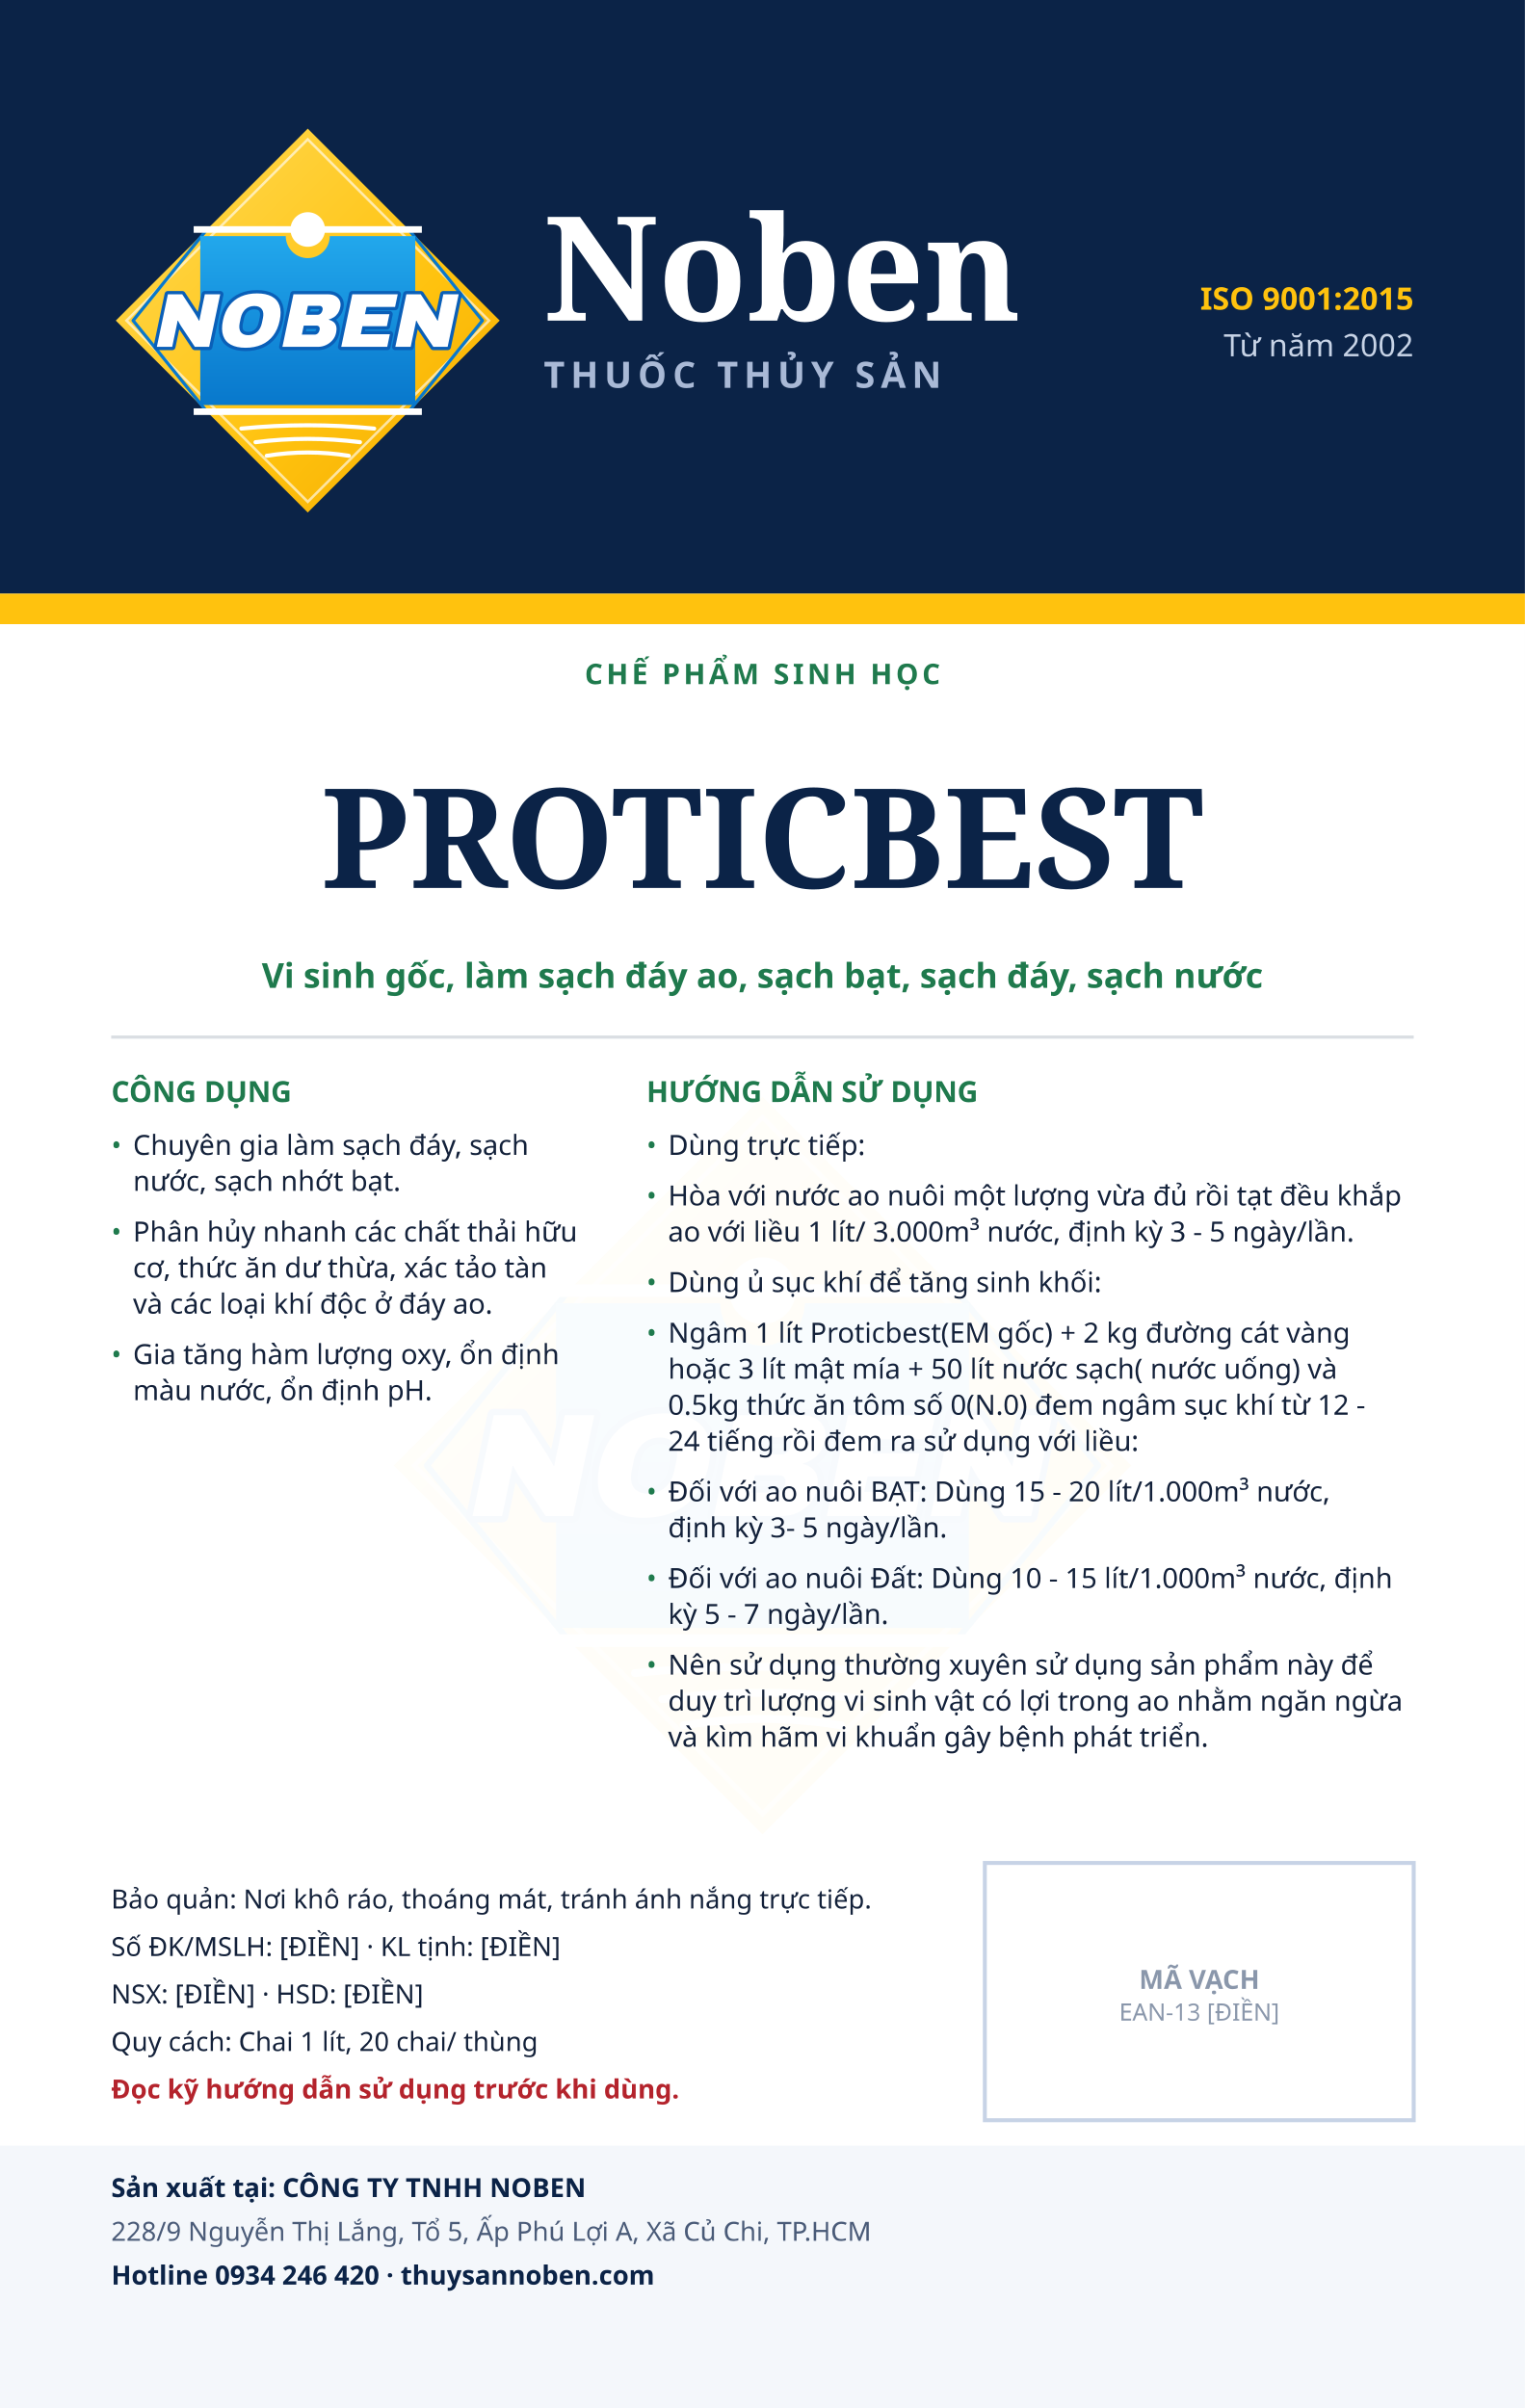
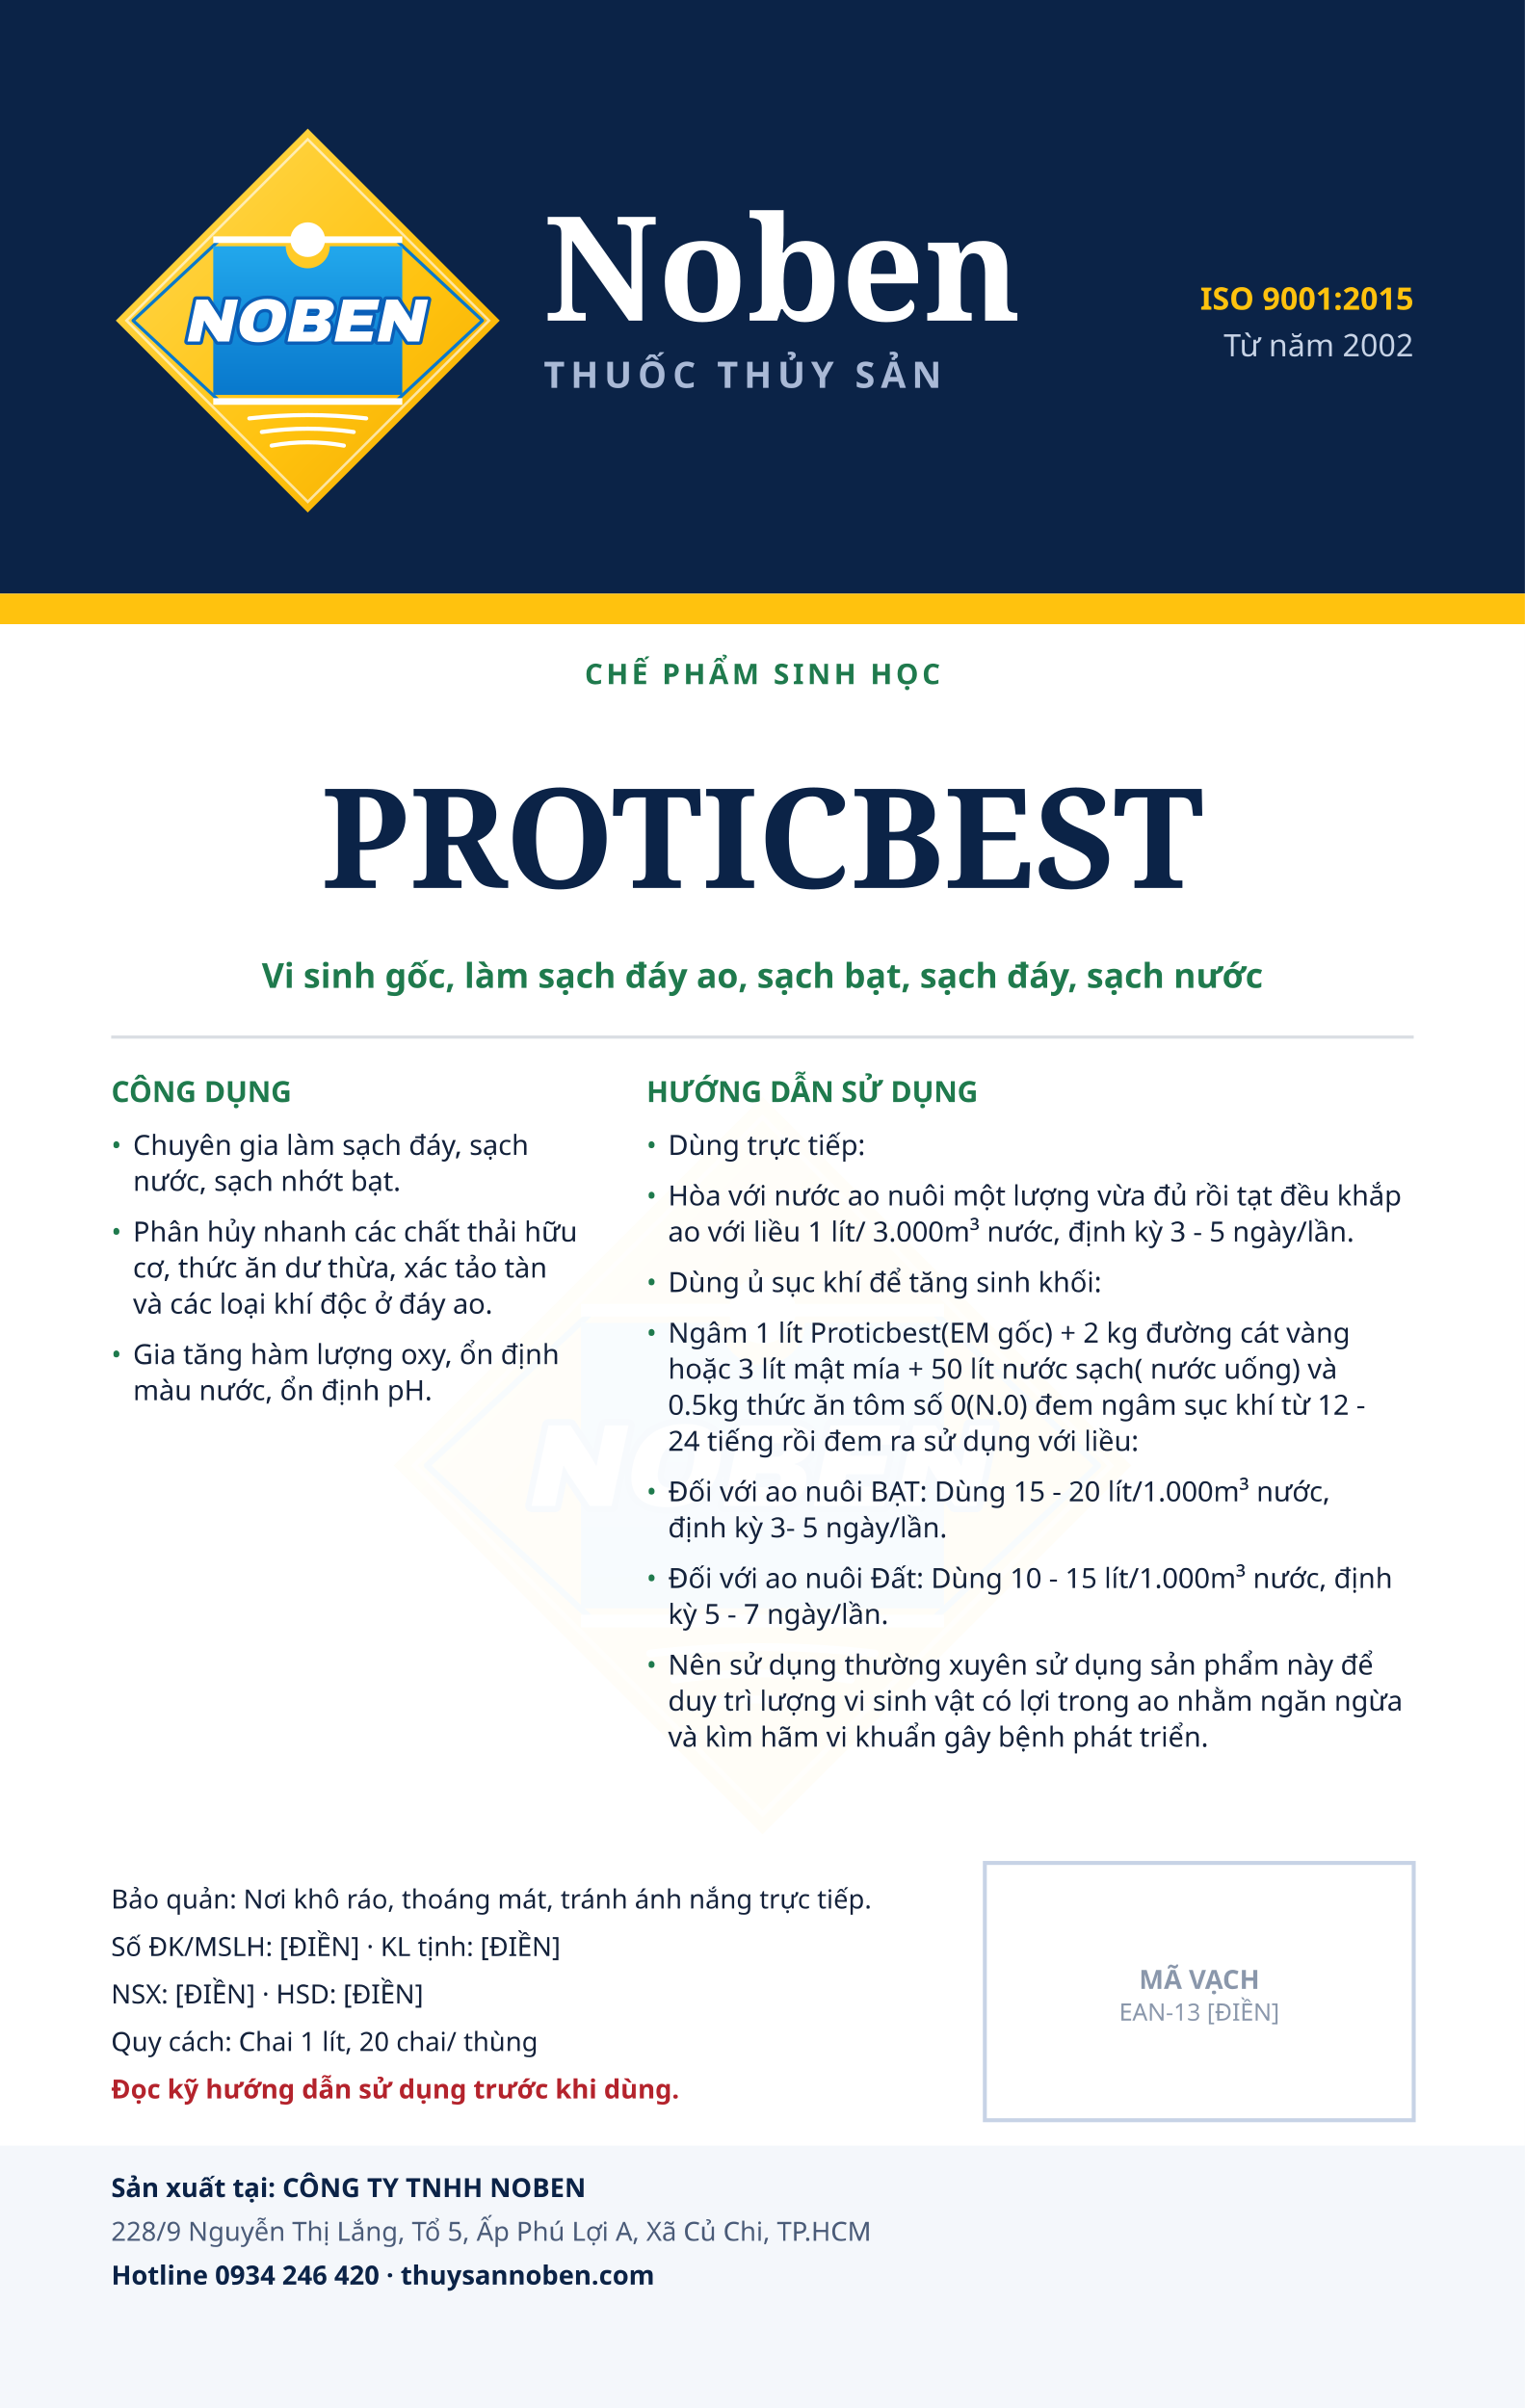
<svg xmlns="http://www.w3.org/2000/svg" xmlns:xlink="http://www.w3.org/1999/xlink" width="96mm" height="151.62mm" viewBox="-3 -3 96 151.62" data-trim="90 145.62" data-tran-le="3" data-an-toan="4">
  <defs>
    <clipPath id="nb-trang-giua">
      <rect x="0" y="36.29" width="90" height="95.81" />
    </clipPath>
  </defs>
  <g id="nen">
    <rect x="-3" y="-3" width="96" height="151.62" fill="#ffffff" />
    <rect x="-3" y="132.1" width="96" height="16.52" fill="#f4f7fb" />
    <g opacity="0.035" clip-path="url(#nb-trang-giua)">
      <use href="#nb-mark-art" xlink:href="#nb-mark-art" transform="translate(21.23 65.51) scale(0.09286)" />
    </g>
  </g>
  <g id="dai-thuong-hieu" data-khung="31.23 0 54.77 34.38">
    <rect x="-3" y="-3" width="96" height="37.38" fill="#0b2347" />
    <rect x="-3" y="34.38" width="96" height="1.92" fill="#ffc20e" />
    <text font-family="'Playfair Display ExtraBold', 'Playfair Display', serif" font-weight="800" font-size="9.14" fill="#ffffff" x="31.23" y="17.19">Noben</text>
    <text font-family="'Be Vietnam Pro SemiBold', 'Be Vietnam Pro', sans-serif" font-weight="600" font-size="2.29" fill="#a9b9d6" letter-spacing="0.37" x="31.23" y="21.42">THUỐC THỦY SẢN</text>
    <text font-family="'Be Vietnam Pro SemiBold', 'Be Vietnam Pro', sans-serif" font-weight="600" font-size="1.96" fill="#ffc20e" text-anchor="end" x="86" y="16.5">ISO 9001:2015</text>
    <text font-family="'Be Vietnam Pro', sans-serif" font-weight="400" font-size="1.96" fill="#c7d3e6" text-anchor="end" x="86" y="19.44">Từ năm 2002</text>
  </g>
  <g id="logo">
    <g transform="translate(4 4.81) scale(0.04834)">
      <g id="nb-mark-art">
        <defs>
          <linearGradient id="nb-g" x1="0" y1="0" x2="1" y2="1">
            <stop offset="0" stop-color="#ffdb57" />
            <stop offset=".618" stop-color="#ffc20e" />
            <stop offset="1" stop-color="#f2a900" />
          </linearGradient>
          <linearGradient id="nb-b" x1="0" y1="0" x2="0" y2="1">
            <stop offset="0" stop-color="#22a8ec" />
            <stop offset=".618" stop-color="#1289d8" />
            <stop offset="1" stop-color="#0878cc" />
          </linearGradient>
        </defs>
        <path d="M256 6 L506 256 L256 506 L6 256 Z" fill="url(#nb-g)" />
        <path d="M256 19.93 L492.07 256 L256 492.07 L19.93 256 Z" fill="none" stroke="#fff" stroke-opacity=".618" stroke-width="3.29" />
-         <path d="M387.36 137.36 L483.46 256 L387.36 374.64 M124.64 137.36 L28.54 256 L124.64 374.64" fill="none" stroke="#0878cc" stroke-width="4.18" stroke-linejoin="round" stroke-linecap="round" />
-         <path d="M107.42 137.36 H404.58 M107.42 374.64 H404.58" stroke="#fff" stroke-width="8.61" />
-         <path d="M116.03 145.97 H227.33 A28.67 28.67 0 0 0 284.67 145.97 H395.97 V366.03 H116.03 Z" fill="url(#nb-b)" />
-         <circle cx="256" cy="137.36" r="22.54" fill="#fff" />
-         <g transform="translate(52.1 290.22) scale(1.08111)">
-           <path d="M6.808 0.0 20.1 -63.296H37.396L52.312 -40.572Q52.947 -39.652 53.96 -37.904Q54.973 -36.156 56.022 -34.362Q57.071 -32.568 57.575 -31.464L58.074 -31.648Q58.523 -34.224 59.054 -36.754Q59.586 -39.284 59.856 -40.572L64.628 -63.296H83.12L69.828 0.0H52.624L35.765 -25.3Q34.587 -27.14 33.802 -28.658Q33.017 -30.176 32.295 -31.556L31.796 -31.372Q31.521 -29.624 31.154 -27.876Q30.787 -26.128 30.613 -25.3L25.3 0.0Z M113.676 1.104Q102.912 1.104 96.049 -2.576Q89.186 -6.256 86.674 -13.57Q84.162 -20.884 86.422 -31.648Q88.702 -42.504 94.276 -49.772Q99.85 -57.04 108.259 -60.72Q116.668 -64.4 127.432 -64.4Q138.288 -64.4 145.151 -60.72Q152.014 -57.04 154.536 -49.772Q157.058 -42.504 154.778 -31.648Q152.518 -20.884 146.934 -13.57Q141.35 -6.256 132.941 -2.576Q124.532 1.104 113.676 1.104ZM116.864 -14.076Q120.176 -14.076 122.928 -15.134Q125.68 -16.192 127.788 -18.124Q129.896 -20.056 131.294 -22.77Q132.692 -25.484 133.368 -28.704L134.604 -34.592Q135.281 -37.812 135.022 -40.526Q134.764 -43.24 133.468 -45.172Q132.172 -47.104 129.864 -48.162Q127.556 -49.22 124.244 -49.22Q120.932 -49.22 118.18 -48.162Q115.428 -47.104 113.366 -45.172Q111.304 -43.24 109.906 -40.526Q108.509 -37.812 107.832 -34.592L106.596 -28.704Q105.92 -25.484 106.178 -22.77Q106.436 -20.056 107.686 -18.124Q108.936 -16.192 111.244 -15.134Q113.552 -14.076 116.864 -14.076Z M158.08 0.0 171.372 -63.296H213.508Q218.292 -63.296 221.833 -61.318Q225.373 -59.34 227.031 -55.844Q228.689 -52.348 227.723 -47.748Q226.757 -43.148 224.667 -40.204Q222.577 -37.26 219.827 -35.558Q217.078 -33.856 214.052 -33.028L213.975 -32.66Q217.132 -31.924 219.469 -30.13Q221.807 -28.336 222.786 -25.116Q223.766 -21.896 222.704 -16.836Q221.641 -11.776 218.365 -8.004Q215.089 -4.232 210.504 -2.116Q205.92 0.0 200.768 0.0ZM181.503 -14.72H196.959Q199.075 -14.72 200.672 -16.192Q202.269 -17.664 202.888 -20.608Q203.177 -21.988 202.821 -23.138Q202.464 -24.288 201.542 -24.932Q200.619 -25.576 199.239 -25.576H183.783ZM186.526 -38.64H200.51Q201.982 -38.64 203.139 -39.33Q204.296 -40.02 205.165 -41.308Q206.033 -42.596 206.439 -44.528Q206.864 -46.552 205.783 -47.978Q204.703 -49.404 202.771 -49.404H188.787Z M228.932 0.0 242.224 -63.296H296.964L293.776 -48.116H259.368L257.533 -39.376H286.973L283.92 -24.84H254.48L252.452 -15.18H287.504L284.316 0.0Z M294.08 0.0 307.372 -63.296H324.668L339.584 -40.572Q340.219 -39.652 341.232 -37.904Q342.245 -36.156 343.294 -34.362Q344.343 -32.568 344.847 -31.464L345.346 -31.648Q345.795 -34.224 346.326 -36.754Q346.858 -39.284 347.128 -40.572L351.9 -63.296H370.392L357.1 0.0H339.896L323.037 -25.3Q321.859 -27.14 321.074 -28.658Q320.289 -30.176 319.567 -31.556L319.068 -31.372Q318.793 -29.624 318.426 -27.876Q318.059 -26.128 317.885 -25.3L312.572 0.0Z" fill="none" stroke="#0a5fb8" stroke-width="7.96" stroke-linejoin="round" />
+         <path d="M370.48 150.62 L483.46 256 L370.48 361.38 M141.52 150.62 L28.54 256 L141.52 361.38" fill="none" stroke="#0878cc" stroke-width="4.18" stroke-linejoin="round" stroke-linecap="round" />
+         <path d="M132.91 150.62 H379.09 M132.91 361.38 H379.09" stroke="#fff" stroke-width="8.61" />
+         <path d="M132.91 159.23 H227.33 A28.67 28.67 0 0 0 284.67 159.23 H379.09 V352.77 H132.91 Z" fill="url(#nb-b)" />
+         <circle cx="256" cy="150.62" r="22.54" fill="#fff" />
+         <g transform="translate(93.56 283.26) scale(0.8613)">
+           <path d="M6.808 0.0 20.1 -63.296H37.396L52.312 -40.572Q52.947 -39.652 53.96 -37.904Q54.973 -36.156 56.022 -34.362Q57.071 -32.568 57.575 -31.464L58.074 -31.648Q58.523 -34.224 59.054 -36.754Q59.586 -39.284 59.856 -40.572L64.628 -63.296H83.12L69.828 0.0H52.624L35.765 -25.3Q34.587 -27.14 33.802 -28.658Q33.017 -30.176 32.295 -31.556L31.796 -31.372Q31.521 -29.624 31.154 -27.876Q30.787 -26.128 30.613 -25.3L25.3 0.0Z M113.676 1.104Q102.912 1.104 96.049 -2.576Q89.186 -6.256 86.674 -13.57Q84.162 -20.884 86.422 -31.648Q88.702 -42.504 94.276 -49.772Q99.85 -57.04 108.259 -60.72Q116.668 -64.4 127.432 -64.4Q138.288 -64.4 145.151 -60.72Q152.014 -57.04 154.536 -49.772Q157.058 -42.504 154.778 -31.648Q152.518 -20.884 146.934 -13.57Q141.35 -6.256 132.941 -2.576Q124.532 1.104 113.676 1.104ZM116.864 -14.076Q120.176 -14.076 122.928 -15.134Q125.68 -16.192 127.788 -18.124Q129.896 -20.056 131.294 -22.77Q132.692 -25.484 133.368 -28.704L134.604 -34.592Q135.281 -37.812 135.022 -40.526Q134.764 -43.24 133.468 -45.172Q132.172 -47.104 129.864 -48.162Q127.556 -49.22 124.244 -49.22Q120.932 -49.22 118.18 -48.162Q115.428 -47.104 113.366 -45.172Q111.304 -43.24 109.906 -40.526Q108.509 -37.812 107.832 -34.592L106.596 -28.704Q105.92 -25.484 106.178 -22.77Q106.436 -20.056 107.686 -18.124Q108.936 -16.192 111.244 -15.134Q113.552 -14.076 116.864 -14.076Z M158.08 0.0 171.372 -63.296H213.508Q218.292 -63.296 221.833 -61.318Q225.373 -59.34 227.031 -55.844Q228.689 -52.348 227.723 -47.748Q226.757 -43.148 224.667 -40.204Q222.577 -37.26 219.827 -35.558Q217.078 -33.856 214.052 -33.028L213.975 -32.66Q217.132 -31.924 219.469 -30.13Q221.807 -28.336 222.786 -25.116Q223.766 -21.896 222.704 -16.836Q221.641 -11.776 218.365 -8.004Q215.089 -4.232 210.504 -2.116Q205.92 0.0 200.768 0.0ZM181.503 -14.72H196.959Q199.075 -14.72 200.672 -16.192Q202.269 -17.664 202.888 -20.608Q203.177 -21.988 202.821 -23.138Q202.464 -24.288 201.542 -24.932Q200.619 -25.576 199.239 -25.576H183.783ZM186.526 -38.64H200.51Q201.982 -38.64 203.139 -39.33Q204.296 -40.02 205.165 -41.308Q206.033 -42.596 206.439 -44.528Q206.864 -46.552 205.783 -47.978Q204.703 -49.404 202.771 -49.404H188.787Z M228.932 0.0 242.224 -63.296H296.964L293.776 -48.116H259.368L257.533 -39.376H286.973L283.92 -24.84H254.48L252.452 -15.18H287.504L284.316 0.0Z M294.08 0.0 307.372 -63.296H324.668L339.584 -40.572Q340.219 -39.652 341.232 -37.904Q342.245 -36.156 343.294 -34.362Q344.343 -32.568 344.847 -31.464L345.346 -31.648Q345.795 -34.224 346.326 -36.754Q346.858 -39.284 347.128 -40.572L351.9 -63.296H370.392L357.1 0.0H339.896L323.037 -25.3Q321.859 -27.14 321.074 -28.658Q320.289 -30.176 319.567 -31.556L319.068 -31.372Q318.793 -29.624 318.426 -27.876Q318.059 -26.128 317.885 -25.3L312.572 0.0Z" fill="none" stroke="#0a5fb8" stroke-width="10" stroke-linejoin="round" />
          <path d="M6.808 0.0 20.1 -63.296H37.396L52.312 -40.572Q52.947 -39.652 53.96 -37.904Q54.973 -36.156 56.022 -34.362Q57.071 -32.568 57.575 -31.464L58.074 -31.648Q58.523 -34.224 59.054 -36.754Q59.586 -39.284 59.856 -40.572L64.628 -63.296H83.12L69.828 0.0H52.624L35.765 -25.3Q34.587 -27.14 33.802 -28.658Q33.017 -30.176 32.295 -31.556L31.796 -31.372Q31.521 -29.624 31.154 -27.876Q30.787 -26.128 30.613 -25.3L25.3 0.0Z M113.676 1.104Q102.912 1.104 96.049 -2.576Q89.186 -6.256 86.674 -13.57Q84.162 -20.884 86.422 -31.648Q88.702 -42.504 94.276 -49.772Q99.85 -57.04 108.259 -60.72Q116.668 -64.4 127.432 -64.4Q138.288 -64.4 145.151 -60.72Q152.014 -57.04 154.536 -49.772Q157.058 -42.504 154.778 -31.648Q152.518 -20.884 146.934 -13.57Q141.35 -6.256 132.941 -2.576Q124.532 1.104 113.676 1.104ZM116.864 -14.076Q120.176 -14.076 122.928 -15.134Q125.68 -16.192 127.788 -18.124Q129.896 -20.056 131.294 -22.77Q132.692 -25.484 133.368 -28.704L134.604 -34.592Q135.281 -37.812 135.022 -40.526Q134.764 -43.24 133.468 -45.172Q132.172 -47.104 129.864 -48.162Q127.556 -49.22 124.244 -49.22Q120.932 -49.22 118.18 -48.162Q115.428 -47.104 113.366 -45.172Q111.304 -43.24 109.906 -40.526Q108.509 -37.812 107.832 -34.592L106.596 -28.704Q105.92 -25.484 106.178 -22.77Q106.436 -20.056 107.686 -18.124Q108.936 -16.192 111.244 -15.134Q113.552 -14.076 116.864 -14.076Z M158.08 0.0 171.372 -63.296H213.508Q218.292 -63.296 221.833 -61.318Q225.373 -59.34 227.031 -55.844Q228.689 -52.348 227.723 -47.748Q226.757 -43.148 224.667 -40.204Q222.577 -37.26 219.827 -35.558Q217.078 -33.856 214.052 -33.028L213.975 -32.66Q217.132 -31.924 219.469 -30.13Q221.807 -28.336 222.786 -25.116Q223.766 -21.896 222.704 -16.836Q221.641 -11.776 218.365 -8.004Q215.089 -4.232 210.504 -2.116Q205.92 0.0 200.768 0.0ZM181.503 -14.72H196.959Q199.075 -14.72 200.672 -16.192Q202.269 -17.664 202.888 -20.608Q203.177 -21.988 202.821 -23.138Q202.464 -24.288 201.542 -24.932Q200.619 -25.576 199.239 -25.576H183.783ZM186.526 -38.64H200.51Q201.982 -38.64 203.139 -39.33Q204.296 -40.02 205.165 -41.308Q206.033 -42.596 206.439 -44.528Q206.864 -46.552 205.783 -47.978Q204.703 -49.404 202.771 -49.404H188.787Z M228.932 0.0 242.224 -63.296H296.964L293.776 -48.116H259.368L257.533 -39.376H286.973L283.92 -24.84H254.48L252.452 -15.18H287.504L284.316 0.0Z M294.08 0.0 307.372 -63.296H324.668L339.584 -40.572Q340.219 -39.652 341.232 -37.904Q342.245 -36.156 343.294 -34.362Q344.343 -32.568 344.847 -31.464L345.346 -31.648Q345.795 -34.224 346.326 -36.754Q346.858 -39.284 347.128 -40.572L351.9 -63.296H370.392L357.1 0.0H339.896L323.037 -25.3Q321.859 -27.14 321.074 -28.658Q320.289 -30.176 319.567 -31.556L319.068 -31.372Q318.793 -29.624 318.426 -27.876Q318.059 -26.128 317.885 -25.3L312.572 0.0Z" fill="#fff" />
        </g>
-         <path d="M169.5 396.67 Q256 388.06 342.5 396.67 M188 414.39 Q256 405.78 324 414.39 M202.54 432.12 Q256 423.5 309.46 432.12" fill="none" stroke="#fff" stroke-width="5.32" stroke-linecap="round" />
+         <path d="M179.92 383.41 Q256 374.8 332.08 383.41 M196.19 401.13 Q256 392.52 315.81 401.13 M208.98 418.85 Q256 410.24 303.02 418.85" fill="none" stroke="#fff" stroke-width="5.32" stroke-linecap="round" />
      </g>
    </g>
  </g>
  <g id="ten-san-pham" data-khung="4 36.29 82 27.96">
    <text font-family="'Be Vietnam Pro SemiBold', 'Be Vietnam Pro', sans-serif" font-weight="600" font-size="1.8" fill="#1f7a4d" text-anchor="middle" letter-spacing="0.22">
      <tspan x="45" y="40.08">CHẾ PHẨM SINH HỌC</tspan>
    </text>
    <text font-family="'Playfair Display ExtraBold', 'Playfair Display', serif" font-weight="800" font-size="8.74" fill="#0b2347" text-anchor="middle">
      <tspan x="45" y="52.91">PROTICBEST</tspan>
    </text>
    <text font-family="'Be Vietnam Pro SemiBold', 'Be Vietnam Pro', sans-serif" font-weight="600" font-size="2.16" fill="#1f7a4d" text-anchor="middle">
      <tspan x="45" y="59.2">Vi sinh gốc, làm sạch đáy ao, sạch bạt, sạch đáy, sạch nước</tspan>
    </text>
  </g>
  <g id="cong-dung" data-khung="4 64.26 29.85 21.38">
    <line x1="4" y1="62.3" x2="86" y2="62.3" stroke="#0b2347" stroke-opacity="0.15" stroke-width="0.2" />
    <text font-family="'Be Vietnam Pro SemiBold', 'Be Vietnam Pro', sans-serif" font-weight="600" font-size="1.82" fill="#1f7a4d">
      <tspan x="4" y="66.39">CÔNG DỤNG</tspan>
    </text>
    <text font-family="'Be Vietnam Pro', sans-serif" font-weight="400" font-size="1.75" fill="#1f7a4d" x="4" y="69.72">•</text>
    <text font-family="'Be Vietnam Pro', sans-serif" font-weight="400" font-size="1.75" fill="#13213a">
      <tspan x="5.37" y="69.72">Chuyên gia làm sạch đáy, sạch</tspan>
      <tspan x="5.37" y="71.98">nước, sạch nhớt bạt.</tspan>
    </text>
    <text font-family="'Be Vietnam Pro', sans-serif" font-weight="400" font-size="1.75" fill="#1f7a4d" x="4" y="75.17">•</text>
    <text font-family="'Be Vietnam Pro', sans-serif" font-weight="400" font-size="1.75" fill="#13213a">
      <tspan x="5.37" y="75.17">Phân hủy nhanh các chất thải hữu</tspan>
      <tspan x="5.37" y="77.44">cơ, thức ăn dư thừa, xác tảo tàn</tspan>
      <tspan x="5.37" y="79.71">và các loại khí độc ở đáy ao.</tspan>
    </text>
    <text font-family="'Be Vietnam Pro', sans-serif" font-weight="400" font-size="1.75" fill="#1f7a4d" x="4" y="82.89">•</text>
    <text font-family="'Be Vietnam Pro', sans-serif" font-weight="400" font-size="1.75" fill="#13213a">
      <tspan x="5.37" y="82.89">Gia tăng hàm lượng oxy, ổn định</tspan>
      <tspan x="5.37" y="85.16">màu nước, ổn định pH.</tspan>
    </text>
  </g>
  <g id="huong-dan" data-khung="37.69 64.26 48.31 43.19">
    <text font-family="'Be Vietnam Pro SemiBold', 'Be Vietnam Pro', sans-serif" font-weight="600" font-size="1.82" fill="#1f7a4d">
      <tspan x="37.69" y="66.39">HƯỚNG DẪN SỬ DỤNG</tspan>
    </text>
    <text font-family="'Be Vietnam Pro', sans-serif" font-weight="400" font-size="1.75" fill="#1f7a4d" x="37.69" y="69.72">•</text>
    <text font-family="'Be Vietnam Pro', sans-serif" font-weight="400" font-size="1.75" fill="#13213a">
      <tspan x="39.06" y="69.72">Dùng trực tiếp:</tspan>
    </text>
    <text font-family="'Be Vietnam Pro', sans-serif" font-weight="400" font-size="1.75" fill="#1f7a4d" x="37.69" y="72.9">•</text>
    <text font-family="'Be Vietnam Pro', sans-serif" font-weight="400" font-size="1.75" fill="#13213a">
      <tspan x="39.06" y="72.9">Hòa với nước ao nuôi một lượng vừa đủ rồi tạt đều khắp</tspan>
      <tspan x="39.06" y="75.17">ao với liều 1 lít/ 3.000m³ nước, định kỳ 3 - 5 ngày/lần.</tspan>
    </text>
    <text font-family="'Be Vietnam Pro', sans-serif" font-weight="400" font-size="1.75" fill="#1f7a4d" x="37.69" y="78.35">•</text>
    <text font-family="'Be Vietnam Pro', sans-serif" font-weight="400" font-size="1.75" fill="#13213a">
      <tspan x="39.06" y="78.35">Dùng ủ sục khí để tăng sinh khối:</tspan>
    </text>
    <text font-family="'Be Vietnam Pro', sans-serif" font-weight="400" font-size="1.75" fill="#1f7a4d" x="37.69" y="81.54">•</text>
    <text font-family="'Be Vietnam Pro', sans-serif" font-weight="400" font-size="1.75" fill="#13213a">
      <tspan x="39.06" y="81.54">Ngâm 1 lít Proticbest(EM gốc) + 2 kg đường cát vàng</tspan>
      <tspan x="39.06" y="83.81">hoặc 3 lít mật mía + 50 lít nước sạch( nước uống) và</tspan>
      <tspan x="39.06" y="86.08">0.5kg thức ăn tôm số 0(N.0) đem ngâm sục khí từ 12 -</tspan>
      <tspan x="39.06" y="88.35">24 tiếng rồi đem ra sử dụng với liều:</tspan>
    </text>
    <text font-family="'Be Vietnam Pro', sans-serif" font-weight="400" font-size="1.75" fill="#1f7a4d" x="37.69" y="91.53">•</text>
    <text font-family="'Be Vietnam Pro', sans-serif" font-weight="400" font-size="1.75" fill="#13213a">
      <tspan x="39.06" y="91.53">Đối với ao nuôi BẠT: Dùng 15 - 20 lít/1.000m³ nước,</tspan>
      <tspan x="39.06" y="93.8">định kỳ 3- 5 ngày/lần.</tspan>
    </text>
    <text font-family="'Be Vietnam Pro', sans-serif" font-weight="400" font-size="1.75" fill="#1f7a4d" x="37.69" y="96.99">•</text>
    <text font-family="'Be Vietnam Pro', sans-serif" font-weight="400" font-size="1.75" fill="#13213a">
      <tspan x="39.06" y="96.99">Đối với ao nuôi Đất: Dùng 10 - 15 lít/1.000m³ nước, định</tspan>
      <tspan x="39.06" y="99.25">kỳ 5 - 7 ngày/lần.</tspan>
    </text>
    <text font-family="'Be Vietnam Pro', sans-serif" font-weight="400" font-size="1.75" fill="#1f7a4d" x="37.69" y="102.44">•</text>
    <text font-family="'Be Vietnam Pro', sans-serif" font-weight="400" font-size="1.75" fill="#13213a">
      <tspan x="39.06" y="102.44">Nên sử dụng thường xuyên sử dụng sản phẩm này để</tspan>
      <tspan x="39.06" y="104.71">duy trì lượng vi sinh vật có lợi trong ao nhằm ngăn ngừa</tspan>
      <tspan x="39.06" y="106.98">và kìm hãm vi khuẩn gây bệnh phát triển.</tspan>
    </text>
  </g>
  <g id="thanh-phan">
</g>
  <g id="phap-ly" data-khung="4 114.3 82 27.32">
    <text font-family="'Be Vietnam Pro', sans-serif" font-weight="400" font-size="1.66" fill="#13213a">
      <tspan x="4" y="117.17">Bảo quản: Nơi khô ráo, thoáng mát, tránh ánh nắng trực tiếp.</tspan>
    </text>
    <text font-family="'Be Vietnam Pro', sans-serif" font-weight="400" font-size="1.66" fill="#13213a">
      <tspan x="4" y="120.16">Số ĐK/MSLH: [ĐIỀN] · KL tịnh: [ĐIỀN]</tspan>
    </text>
    <text font-family="'Be Vietnam Pro', sans-serif" font-weight="400" font-size="1.66" fill="#13213a">
      <tspan x="4" y="123.15">NSX: [ĐIỀN] · HSD: [ĐIỀN]</tspan>
    </text>
    <text font-family="'Be Vietnam Pro', sans-serif" font-weight="400" font-size="1.66" fill="#13213a">
      <tspan x="4" y="126.14">Quy cách: Chai 1 lít, 20 chai/ thùng</tspan>
    </text>
    <text font-family="'Be Vietnam Pro SemiBold', 'Be Vietnam Pro', sans-serif" font-weight="600" font-size="1.66" fill="#b4232c">
      <tspan x="4" y="129.13">Đọc kỹ hướng dẫn sử dụng trước khi dùng.</tspan>
    </text>
    <text font-family="'Be Vietnam Pro SemiBold', 'Be Vietnam Pro', sans-serif" font-weight="600" font-size="1.66" fill="#0b2347">
      <tspan x="4" y="135.34">Sản xuất tại: CÔNG TY TNHH NOBEN</tspan>
    </text>
    <text font-family="'Be Vietnam Pro', sans-serif" font-weight="400" font-size="1.66" fill="#4a5b78">
      <tspan x="4" y="138.09">228/9 Nguyễn Thị Lắng, Tổ 5, Ấp Phú Lợi A, Xã Củ Chi, TP.HCM</tspan>
    </text>
    <text font-family="'Be Vietnam Pro SemiBold', 'Be Vietnam Pro', sans-serif" font-weight="600" font-size="1.66" fill="#0b2347">
      <tspan x="4" y="140.85">Hotline 0934 246 420 · thuysannoben.com</tspan>
    </text>
  </g>
  <g id="ma-vach" data-khung="59 114.3 27 16.2">
    <rect x="59" y="114.3" width="27" height="16.2" fill="#ffffff" stroke="#c7d3e6" stroke-width="0.25" />
    <text font-family="'Be Vietnam Pro SemiBold', 'Be Vietnam Pro', sans-serif" font-weight="600" font-size="1.66" fill="#8a97ab" text-anchor="middle" x="72.5" y="122.23">MÃ VẠCH</text>
    <text font-family="'Be Vietnam Pro', sans-serif" font-weight="400" font-size="1.5" fill="#8a97ab" text-anchor="middle" x="72.5" y="124.23">EAN-13 [ĐIỀN]</text>
  </g>
  <g id="vung-an-toan" display="none">
    <rect x="-3" y="-3" width="96" height="151.62" fill="none" stroke="#e6007e" stroke-width="0.2" />
    <rect x="0" y="0" width="90" height="145.62" fill="none" stroke="#00a0e9" stroke-width="0.25" />
    <rect x="4" y="4" width="82" height="137.62" fill="none" stroke="#2fb34a" stroke-width="0.2" stroke-dasharray="1 1" />
    <line x1="0" y1="90" x2="90" y2="90" stroke="#ffc20e" stroke-width="0.2" stroke-dasharray="2 1" />
  </g>
</svg>
